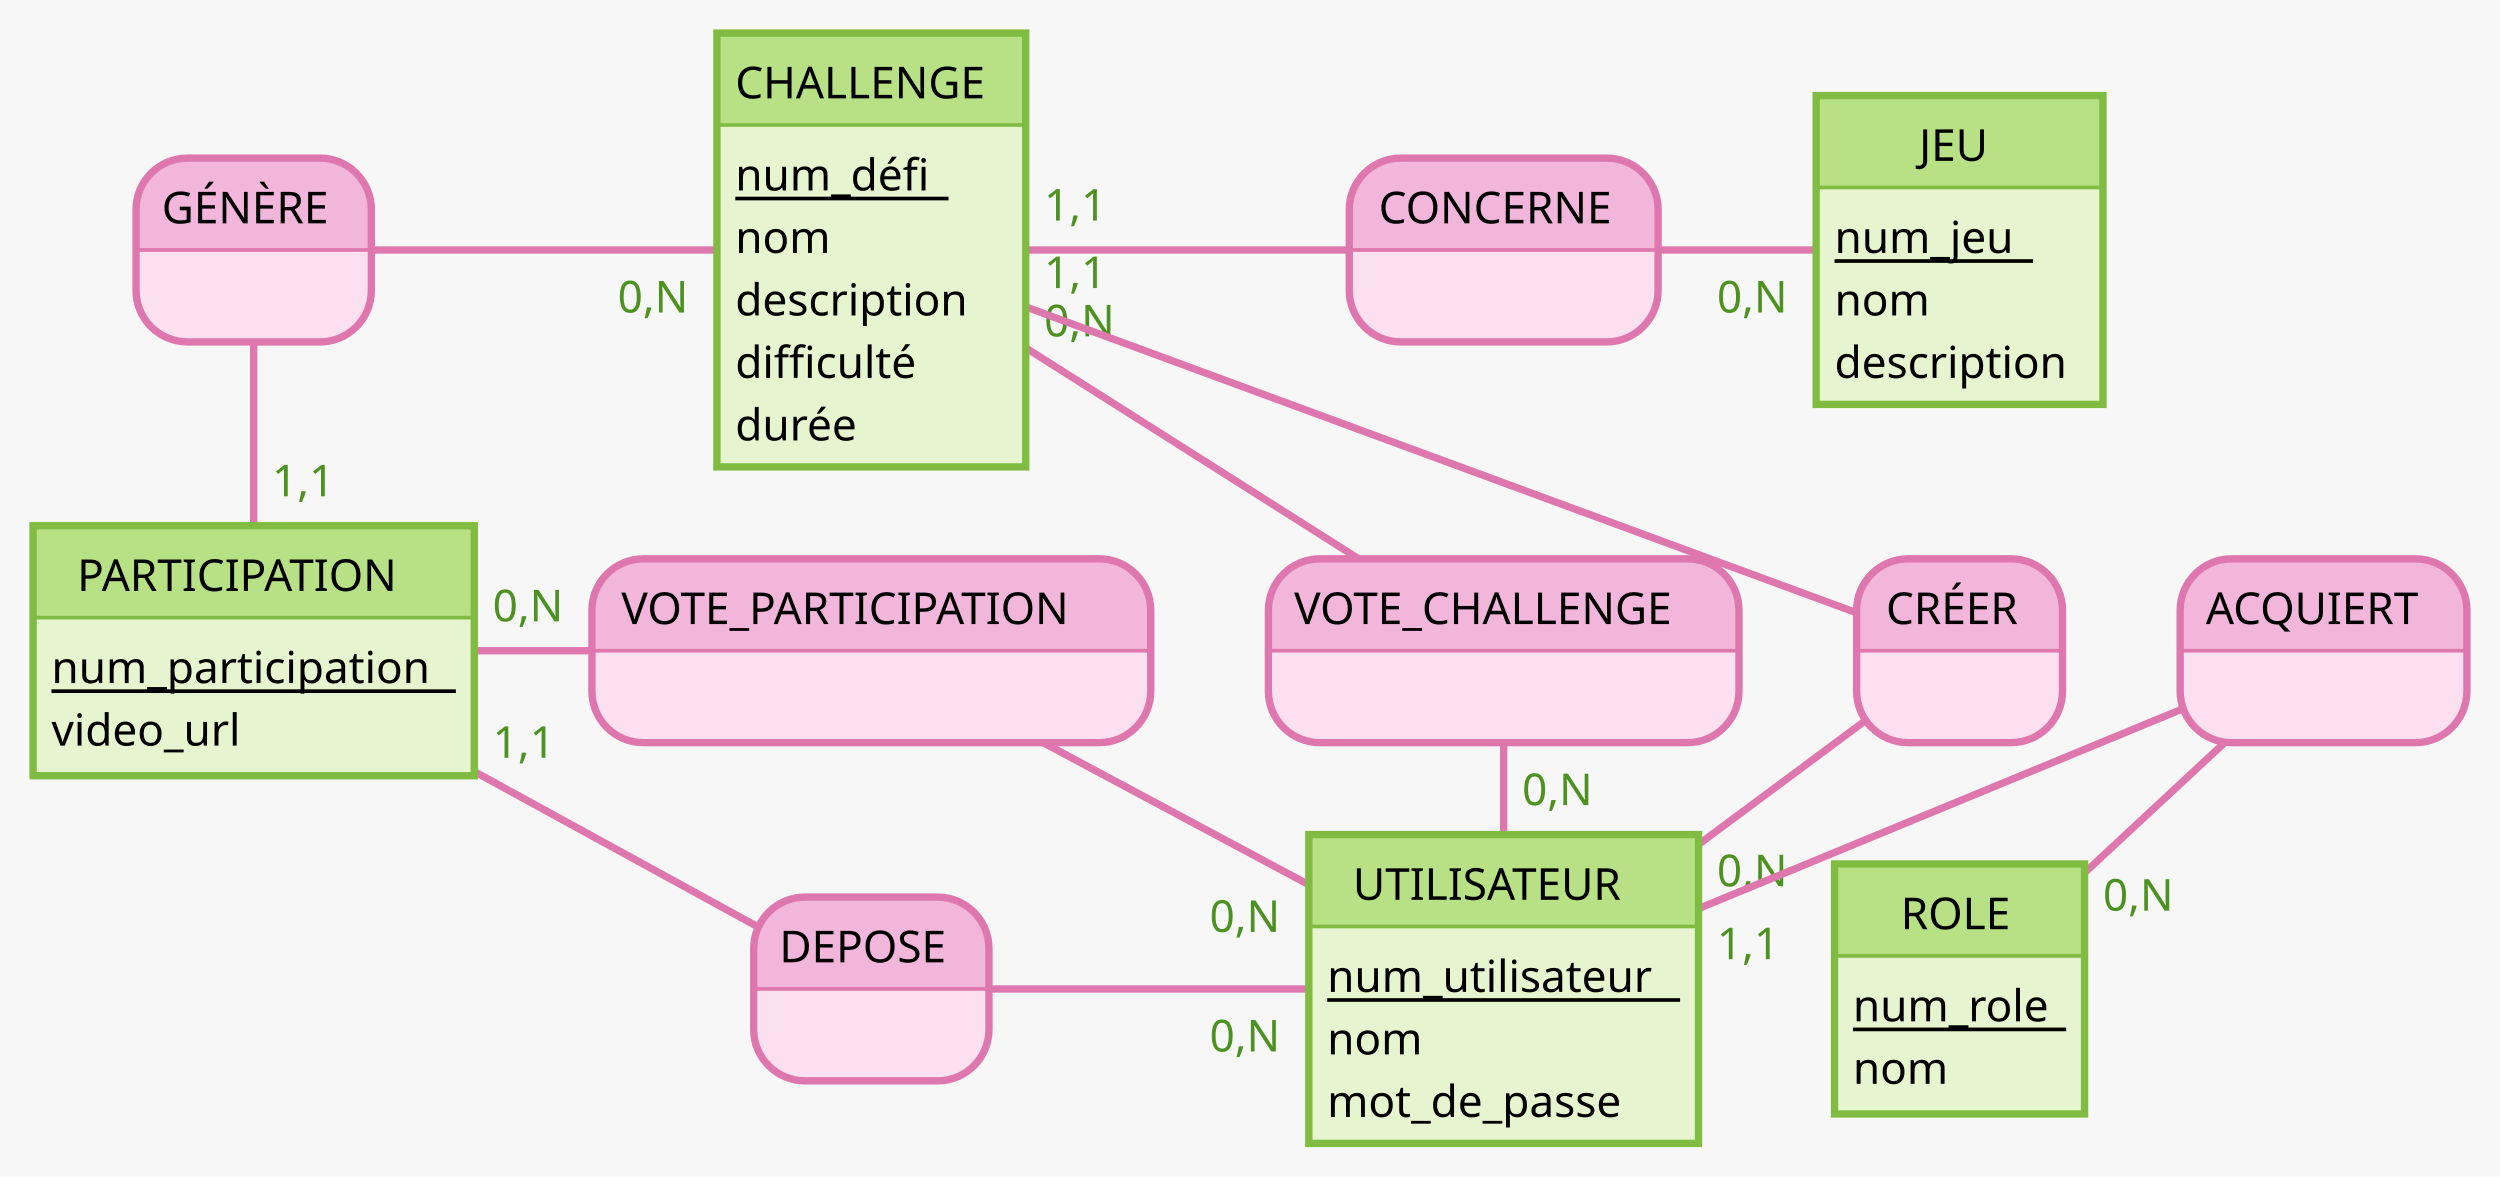
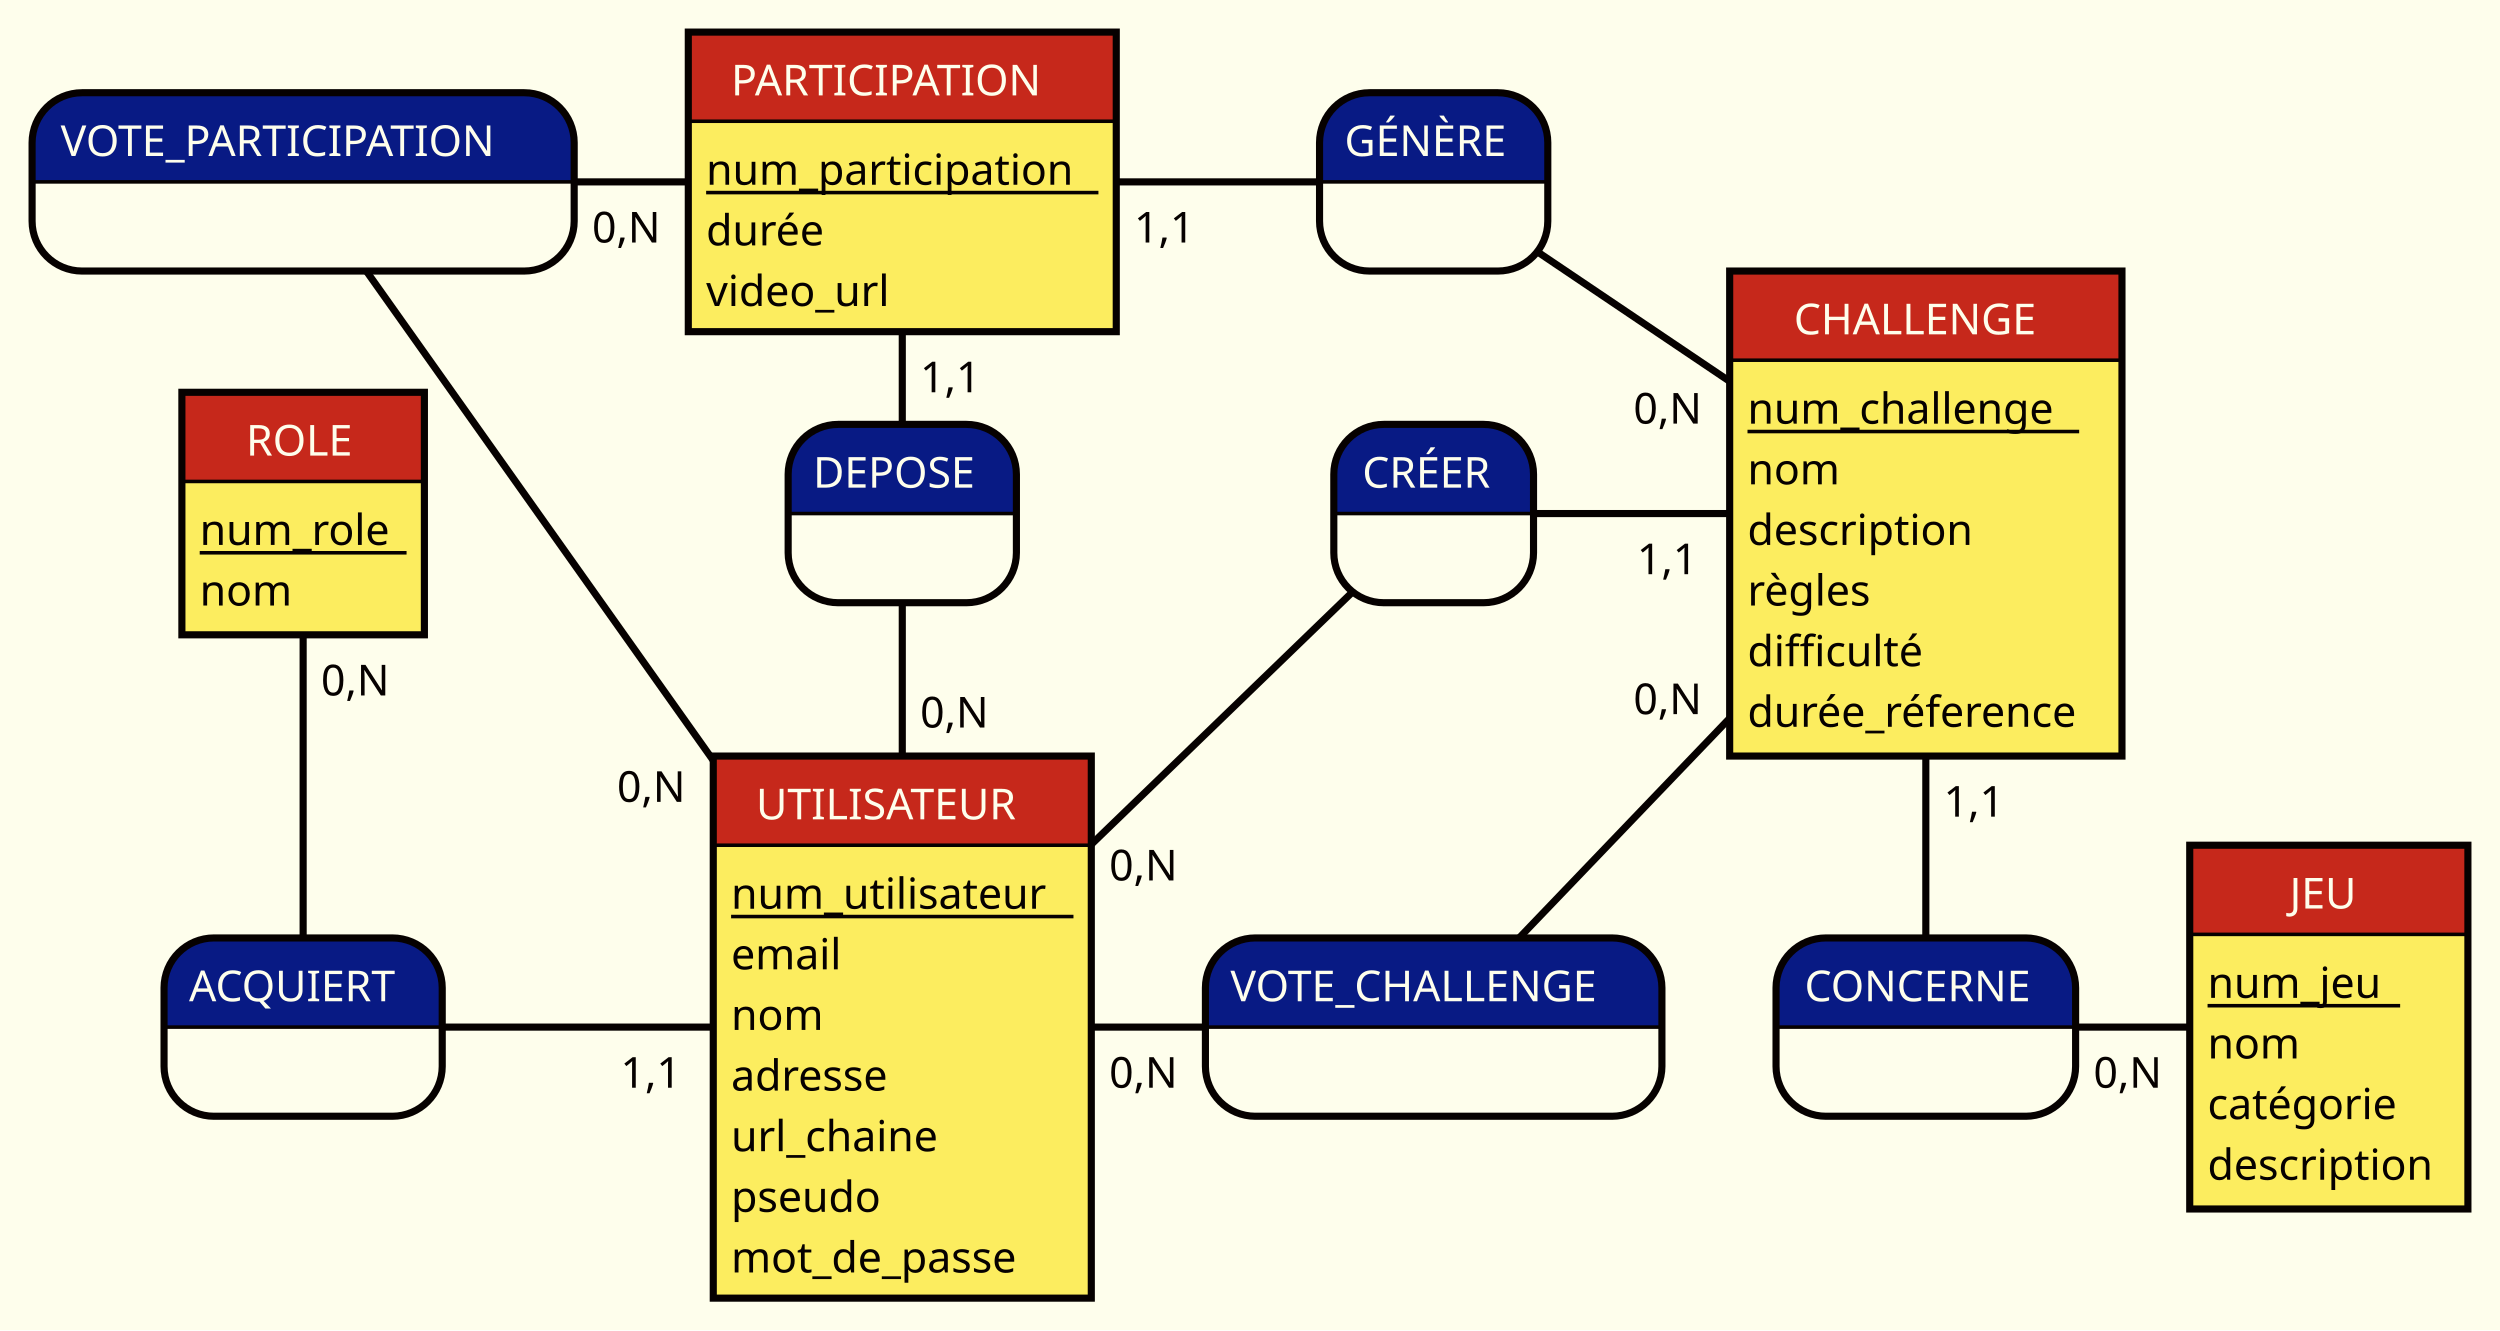
- <svg xmlns="http://www.w3.org/2000/svg" width="680" height="320" viewBox="0 0 680 320">
-   <rect x="0" y="0" width="680" height="320" fill="#f7f7f7" stroke="none" stroke-width="0" />
+ <svg xmlns="http://www.w3.org/2000/svg" width="701" height="373" viewBox="0 0 701 373">
+   <rect x="0" y="0" width="701" height="373" fill="#fefeec" stroke="none" stroke-width="0" />
  <g>
-     <line x1="237" y1="68" x2="69" y2="68" stroke="#de77ae" stroke-width="2" />
-     <line x1="69" y1="177" x2="69" y2="68" stroke="#de77ae" stroke-width="2" />
+     <line x1="253" y1="288" x2="85" y2="51" stroke="#060100" stroke-width="2" />
+     <line x1="253" y1="51" x2="85" y2="51" stroke="#060100" stroke-width="2" />
    <g>
-       <path d="M87 43 a14 14 90 0 1 14 14 V68 h-64 V57 a14 14 90 0 1 14 -14" fill="#f1b6da" stroke="#f1b6da" stroke-width="0" />
-       <path d="M101 68 v11 a14 14 90 0 1 -14 14 H51 a14 14 90 0 1 -14 -14 V68 H64" fill="#fde0ef" stroke="#fde0ef" stroke-width="0" />
-       <rect x="37" y="43" width="64" height="50" fill="none" rx="14" stroke="#de77ae" stroke-width="2" />
-       <line x1="37" y1="68" x2="101" y2="68" stroke="#de77ae" stroke-width="1" />
-       <text x="44" y="60.75" fill="#000000" font-family="Verdana" font-size="12">GÉNÈRE</text>
+       <path d="M147 26 a14 14 90 0 1 14 14 V51 h-152 V40 a14 14 90 0 1 14 -14" fill="#081a84" stroke="#081a84" stroke-width="0" />
+       <path d="M161 51 v11 a14 14 90 0 1 -14 14 H23 a14 14 90 0 1 -14 -14 V51 H152" fill="#fefeec" stroke="#fefeec" stroke-width="0" />
+       <rect x="9" y="26" width="152" height="50" fill="none" rx="14" stroke="#060100" stroke-width="2" />
+       <line x1="9" y1="51" x2="161" y2="51" stroke="#060100" stroke-width="1" />
+       <text x="17" y="43.75" fill="#fefeec" font-family="Verdana" font-size="12">VOTE_PARTICIPATION</text>
    </g>
-     <text x="168" y="85" fill="#4d9221" font-family="Verdana" font-size="12">0,N</text>
-     <text x="74" y="135" fill="#4d9221" font-family="Verdana" font-size="12">1,1</text>
+     <text x="173" y="224.84" fill="#060100" font-family="Verdana" font-size="12">0,N</text>
+     <text x="166" y="68" fill="#060100" font-family="Verdana" font-size="12">0,N</text>
  </g>
  <g>
-     <line x1="237" y1="68" x2="409" y2="68" stroke="#de77ae" stroke-width="2" />
-     <line x1="533" y1="68" x2="409" y2="68" stroke="#de77ae" stroke-width="2" />
+     <line x1="540" y1="144" x2="402" y2="51" stroke="#060100" stroke-width="2" />
+     <line x1="253" y1="51" x2="402" y2="51" stroke="#060100" stroke-width="2" />
    <g>
-       <path d="M437 43 a14 14 90 0 1 14 14 V68 h-84 V57 a14 14 90 0 1 14 -14" fill="#f1b6da" stroke="#f1b6da" stroke-width="0" />
-       <path d="M451 68 v11 a14 14 90 0 1 -14 14 H381 a14 14 90 0 1 -14 -14 V68 H84" fill="#fde0ef" stroke="#fde0ef" stroke-width="0" />
-       <rect x="367" y="43" width="84" height="50" fill="none" rx="14" stroke="#de77ae" stroke-width="2" />
-       <line x1="367" y1="68" x2="451" y2="68" stroke="#de77ae" stroke-width="1" />
-       <text x="375" y="60.75" fill="#000000" font-family="Verdana" font-size="12">CONCERNE</text>
+       <path d="M420 26 a14 14 90 0 1 14 14 V51 h-64 V40 a14 14 90 0 1 14 -14" fill="#081a84" stroke="#081a84" stroke-width="0" />
+       <path d="M434 51 v11 a14 14 90 0 1 -14 14 H384 a14 14 90 0 1 -14 -14 V51 H64" fill="#fefeec" stroke="#fefeec" stroke-width="0" />
+       <rect x="370" y="26" width="64" height="50" fill="none" rx="14" stroke="#060100" stroke-width="2" />
+       <line x1="370" y1="51" x2="434" y2="51" stroke="#060100" stroke-width="1" />
+       <text x="377" y="43.75" fill="#fefeec" font-family="Verdana" font-size="12">GÉNÈRE</text>
    </g>
-     <text x="284" y="60" fill="#4d9221" font-family="Verdana" font-size="12">1,1</text>
-     <text x="467" y="85" fill="#4d9221" font-family="Verdana" font-size="12">0,N</text>
+     <text x="458" y="118.78" fill="#060100" font-family="Verdana" font-size="12">0,N</text>
+     <text x="318" y="68" fill="#060100" font-family="Verdana" font-size="12">1,1</text>
  </g>
  <g>
-     <line x1="409" y1="269" x2="237" y2="177" stroke="#de77ae" stroke-width="2" />
-     <line x1="69" y1="177" x2="237" y2="177" stroke="#de77ae" stroke-width="2" />
+     <line x1="253" y1="288" x2="253" y2="144" stroke="#060100" stroke-width="2" />
+     <line x1="253" y1="51" x2="253" y2="144" stroke="#060100" stroke-width="2" />
    <g>
-       <path d="M299 152 a14 14 90 0 1 14 14 V177 h-152 V166 a14 14 90 0 1 14 -14" fill="#f1b6da" stroke="#f1b6da" stroke-width="0" />
-       <path d="M313 177 v11 a14 14 90 0 1 -14 14 H175 a14 14 90 0 1 -14 -14 V177 H152" fill="#fde0ef" stroke="#fde0ef" stroke-width="0" />
-       <rect x="161" y="152" width="152" height="50" fill="none" rx="14" stroke="#de77ae" stroke-width="2" />
-       <line x1="161" y1="177" x2="313" y2="177" stroke="#de77ae" stroke-width="1" />
-       <text x="169" y="169.75" fill="#000000" font-family="Verdana" font-size="12">VOTE_PARTICIPATION</text>
+       <path d="M271 119 a14 14 90 0 1 14 14 V144 h-64 V133 a14 14 90 0 1 14 -14" fill="#081a84" stroke="#081a84" stroke-width="0" />
+       <path d="M285 144 v11 a14 14 90 0 1 -14 14 H235 a14 14 90 0 1 -14 -14 V144 H64" fill="#fefeec" stroke="#fefeec" stroke-width="0" />
+       <rect x="221" y="119" width="64" height="50" fill="none" rx="14" stroke="#060100" stroke-width="2" />
+       <line x1="221" y1="144" x2="285" y2="144" stroke="#060100" stroke-width="1" />
+       <text x="228" y="136.75" fill="#fefeec" font-family="Verdana" font-size="12">DEPOSE</text>
    </g>
-     <text x="329" y="253.48" fill="#4d9221" font-family="Verdana" font-size="12">0,N</text>
-     <text x="134" y="169" fill="#4d9221" font-family="Verdana" font-size="12">0,N</text>
+     <text x="258" y="204" fill="#060100" font-family="Verdana" font-size="12">0,N</text>
+     <text x="258" y="110" fill="#060100" font-family="Verdana" font-size="12">1,1</text>
  </g>
  <g>
-     <line x1="409" y1="269" x2="409" y2="177" stroke="#de77ae" stroke-width="2" />
-     <line x1="237" y1="68" x2="409" y2="177" stroke="#de77ae" stroke-width="2" />
+     <line x1="253" y1="288" x2="402" y2="144" stroke="#060100" stroke-width="2" />
+     <line x1="540" y1="144" x2="402" y2="144" stroke="#060100" stroke-width="2" />
    <g>
-       <path d="M459 152 a14 14 90 0 1 14 14 V177 h-128 V166 a14 14 90 0 1 14 -14" fill="#f1b6da" stroke="#f1b6da" stroke-width="0" />
-       <path d="M473 177 v11 a14 14 90 0 1 -14 14 H359 a14 14 90 0 1 -14 -14 V177 H128" fill="#fde0ef" stroke="#fde0ef" stroke-width="0" />
-       <rect x="345" y="152" width="128" height="50" fill="none" rx="14" stroke="#de77ae" stroke-width="2" />
-       <line x1="345" y1="177" x2="473" y2="177" stroke="#de77ae" stroke-width="1" />
-       <text x="352" y="169.75" fill="#000000" font-family="Verdana" font-size="12">VOTE_CHALLENGE</text>
+       <path d="M416 119 a14 14 90 0 1 14 14 V144 h-56 V133 a14 14 90 0 1 14 -14" fill="#081a84" stroke="#081a84" stroke-width="0" />
+       <path d="M430 144 v11 a14 14 90 0 1 -14 14 H388 a14 14 90 0 1 -14 -14 V144 H56" fill="#fefeec" stroke="#fefeec" stroke-width="0" />
+       <rect x="374" y="119" width="56" height="50" fill="none" rx="14" stroke="#060100" stroke-width="2" />
+       <line x1="374" y1="144" x2="430" y2="144" stroke="#060100" stroke-width="1" />
+       <text x="382" y="136.75" fill="#fefeec" font-family="Verdana" font-size="12">CRÉER</text>
    </g>
-     <text x="414" y="219" fill="#4d9221" font-family="Verdana" font-size="12">0,N</text>
-     <text x="284" y="91.5" fill="#4d9221" font-family="Verdana" font-size="12">0,N</text>
+     <text x="311" y="246.88" fill="#060100" font-family="Verdana" font-size="12">0,N</text>
+     <text x="459" y="161" fill="#060100" font-family="Verdana" font-size="12">1,1</text>
  </g>
  <g>
-     <line x1="409" y1="269" x2="533" y2="177" stroke="#de77ae" stroke-width="2" />
-     <line x1="237" y1="68" x2="533" y2="177" stroke="#de77ae" stroke-width="2" />
+     <line x1="253" y1="288" x2="85" y2="288" stroke="#060100" stroke-width="2" />
+     <line x1="85" y1="144" x2="85" y2="288" stroke="#060100" stroke-width="2" />
    <g>
-       <path d="M547 152 a14 14 90 0 1 14 14 V177 h-56 V166 a14 14 90 0 1 14 -14" fill="#f1b6da" stroke="#f1b6da" stroke-width="0" />
-       <path d="M561 177 v11 a14 14 90 0 1 -14 14 H519 a14 14 90 0 1 -14 -14 V177 H56" fill="#fde0ef" stroke="#fde0ef" stroke-width="0" />
-       <rect x="505" y="152" width="56" height="50" fill="none" rx="14" stroke="#de77ae" stroke-width="2" />
-       <line x1="505" y1="177" x2="561" y2="177" stroke="#de77ae" stroke-width="1" />
-       <text x="513" y="169.75" fill="#000000" font-family="Verdana" font-size="12">CRÉER</text>
+       <path d="M110 263 a14 14 90 0 1 14 14 V288 h-78 V277 a14 14 90 0 1 14 -14" fill="#081a84" stroke="#081a84" stroke-width="0" />
+       <path d="M124 288 v11 a14 14 90 0 1 -14 14 H60 a14 14 90 0 1 -14 -14 V288 H78" fill="#fefeec" stroke="#fefeec" stroke-width="0" />
+       <rect x="46" y="263" width="78" height="50" fill="none" rx="14" stroke="#060100" stroke-width="2" />
+       <line x1="46" y1="288" x2="124" y2="288" stroke="#060100" stroke-width="1" />
+       <text x="53" y="280.75" fill="#fefeec" font-family="Verdana" font-size="12">ACQUIERT</text>
    </g>
-     <text x="467" y="241.07" fill="#4d9221" font-family="Verdana" font-size="12">0,N</text>
-     <text x="284" y="78.35" fill="#4d9221" font-family="Verdana" font-size="12">1,1</text>
+     <text x="174" y="305" fill="#060100" font-family="Verdana" font-size="12">1,1</text>
+     <text x="90" y="195" fill="#060100" font-family="Verdana" font-size="12">0,N</text>
  </g>
  <g>
-     <line x1="409" y1="269" x2="632" y2="177" stroke="#de77ae" stroke-width="2" />
-     <line x1="533" y1="269" x2="632" y2="177" stroke="#de77ae" stroke-width="2" />
+     <line x1="253" y1="288" x2="402" y2="288" stroke="#060100" stroke-width="2" />
+     <line x1="540" y1="144" x2="402" y2="288" stroke="#060100" stroke-width="2" />
    <g>
-       <path d="M657 152 a14 14 90 0 1 14 14 V177 h-78 V166 a14 14 90 0 1 14 -14" fill="#f1b6da" stroke="#f1b6da" stroke-width="0" />
-       <path d="M671 177 v11 a14 14 90 0 1 -14 14 H607 a14 14 90 0 1 -14 -14 V177 H78" fill="#fde0ef" stroke="#fde0ef" stroke-width="0" />
-       <rect x="593" y="152" width="78" height="50" fill="none" rx="14" stroke="#de77ae" stroke-width="2" />
-       <line x1="593" y1="177" x2="671" y2="177" stroke="#de77ae" stroke-width="1" />
-       <text x="600" y="169.75" fill="#000000" font-family="Verdana" font-size="12">ACQUIERT</text>
+       <path d="M452 263 a14 14 90 0 1 14 14 V288 h-128 V277 a14 14 90 0 1 14 -14" fill="#081a84" stroke="#081a84" stroke-width="0" />
+       <path d="M466 288 v11 a14 14 90 0 1 -14 14 H352 a14 14 90 0 1 -14 -14 V288 H128" fill="#fefeec" stroke="#fefeec" stroke-width="0" />
+       <rect x="338" y="263" width="128" height="50" fill="none" rx="14" stroke="#060100" stroke-width="2" />
+       <line x1="338" y1="288" x2="466" y2="288" stroke="#060100" stroke-width="1" />
+       <text x="345" y="280.75" fill="#fefeec" font-family="Verdana" font-size="12">VOTE_CHALLENGE</text>
    </g>
-     <text x="467" y="260.9" fill="#4d9221" font-family="Verdana" font-size="12">1,1</text>
-     <text x="572" y="247.7" fill="#4d9221" font-family="Verdana" font-size="12">0,N</text>
+     <text x="311" y="305" fill="#060100" font-family="Verdana" font-size="12">0,N</text>
+     <text x="458" y="200.25" fill="#060100" font-family="Verdana" font-size="12">0,N</text>
  </g>
  <g>
-     <line x1="409" y1="269" x2="237" y2="269" stroke="#de77ae" stroke-width="2" />
-     <line x1="69" y1="177" x2="237" y2="269" stroke="#de77ae" stroke-width="2" />
+     <line x1="540" y1="144" x2="540" y2="288" stroke="#060100" stroke-width="2" />
+     <line x1="653" y1="288" x2="540" y2="288" stroke="#060100" stroke-width="2" />
    <g>
-       <path d="M255 244 a14 14 90 0 1 14 14 V269 h-64 V258 a14 14 90 0 1 14 -14" fill="#f1b6da" stroke="#f1b6da" stroke-width="0" />
-       <path d="M269 269 v11 a14 14 90 0 1 -14 14 H219 a14 14 90 0 1 -14 -14 V269 H64" fill="#fde0ef" stroke="#fde0ef" stroke-width="0" />
-       <rect x="205" y="244" width="64" height="50" fill="none" rx="14" stroke="#de77ae" stroke-width="2" />
-       <line x1="205" y1="269" x2="269" y2="269" stroke="#de77ae" stroke-width="1" />
-       <text x="212" y="261.75" fill="#000000" font-family="Verdana" font-size="12">DEPOSE</text>
+       <path d="M568 263 a14 14 90 0 1 14 14 V288 h-84 V277 a14 14 90 0 1 14 -14" fill="#081a84" stroke="#081a84" stroke-width="0" />
+       <path d="M582 288 v11 a14 14 90 0 1 -14 14 H512 a14 14 90 0 1 -14 -14 V288 H84" fill="#fefeec" stroke="#fefeec" stroke-width="0" />
+       <rect x="498" y="263" width="84" height="50" fill="none" rx="14" stroke="#060100" stroke-width="2" />
+       <line x1="498" y1="288" x2="582" y2="288" stroke="#060100" stroke-width="1" />
+       <text x="506" y="280.75" fill="#fefeec" font-family="Verdana" font-size="12">CONCERNE</text>
    </g>
-     <text x="329" y="286" fill="#4d9221" font-family="Verdana" font-size="12">0,N</text>
-     <text x="134" y="206.12" fill="#4d9221" font-family="Verdana" font-size="12">1,1</text>
+     <text x="545" y="229" fill="#060100" font-family="Verdana" font-size="12">1,1</text>
+     <text x="587" y="305" fill="#060100" font-family="Verdana" font-size="12">0,N</text>
  </g>
  <g>
    <g>
-       <rect x="195" y="9" width="84" height="25" fill="#b8e186" stroke="none" stroke-width="0" opacity="1" />
-       <rect x="195" y="34" width="84" height="93" fill="#e6f5d0" stroke="none" stroke-width="0" opacity="1" />
-       <rect x="195" y="9" width="84" height="118" fill="none" stroke="#7fbc41" stroke-width="2" opacity="1" />
-       <line x1="195" y1="34" x2="279" y2="34" stroke="#7fbc41" stroke-width="1" />
+       <rect x="193" y="9" width="120" height="25" fill="#c6281b" stroke="none" stroke-width="0" opacity="1" />
+       <rect x="193" y="34" width="120" height="59" fill="#fced5f" stroke="none" stroke-width="0" opacity="1" />
+       <rect x="193" y="9" width="120" height="84" fill="none" stroke="#060100" stroke-width="2" opacity="1" />
+       <line x1="193" y1="34" x2="313" y2="34" stroke="#060100" stroke-width="1" />
    </g>
-     <text x="200" y="26.75" fill="#000000" font-family="Verdana" font-size="12">CHALLENGE</text>
-     <text x="200" y="51.8" fill="#000000" font-family="Verdana" font-size="12">num_défi</text>
-     <line x1="200" y1="54" x2="258" y2="54" stroke="#000000" stroke-width="1" />
-     <text x="200" y="68.8" fill="#000000" font-family="Verdana" font-size="12">nom</text>
-     <text x="200" y="85.8" fill="#000000" font-family="Verdana" font-size="12">description</text>
-     <text x="200" y="102.8" fill="#000000" font-family="Verdana" font-size="12">difficulté</text>
-     <text x="200" y="119.8" fill="#000000" font-family="Verdana" font-size="12">durée</text>
+     <text x="205" y="26.75" fill="#fefeec" font-family="Verdana" font-size="12">PARTICIPATION</text>
+     <text x="198" y="51.8" fill="#060100" font-family="Verdana" font-size="12">num_participation</text>
+     <line x1="198" y1="54" x2="308" y2="54" stroke="#060100" stroke-width="1" />
+     <text x="198" y="68.8" fill="#060100" font-family="Verdana" font-size="12">durée</text>
+     <text x="198" y="85.8" fill="#060100" font-family="Verdana" font-size="12">video_url</text>
  </g>
  <g>
    <g>
-       <rect x="494" y="26" width="78" height="25" fill="#b8e186" stroke="none" stroke-width="0" opacity="1" />
-       <rect x="494" y="51" width="78" height="59" fill="#e6f5d0" stroke="none" stroke-width="0" opacity="1" />
-       <rect x="494" y="26" width="78" height="84" fill="none" stroke="#7fbc41" stroke-width="2" opacity="1" />
-       <line x1="494" y1="51" x2="572" y2="51" stroke="#7fbc41" stroke-width="1" />
+       <rect x="51" y="110" width="68" height="25" fill="#c6281b" stroke="none" stroke-width="0" opacity="1" />
+       <rect x="51" y="135" width="68" height="43" fill="#fced5f" stroke="none" stroke-width="0" opacity="1" />
+       <rect x="51" y="110" width="68" height="68" fill="none" stroke="#060100" stroke-width="2" opacity="1" />
+       <line x1="51" y1="135" x2="119" y2="135" stroke="#060100" stroke-width="1" />
    </g>
-     <text x="522" y="43.75" fill="#000000" font-family="Verdana" font-size="12">JEU</text>
-     <text x="499" y="68.8" fill="#000000" font-family="Verdana" font-size="12">num_jeu</text>
-     <line x1="499" y1="71" x2="553" y2="71" stroke="#000000" stroke-width="1" />
-     <text x="499" y="85.8" fill="#000000" font-family="Verdana" font-size="12">nom</text>
-     <text x="499" y="102.8" fill="#000000" font-family="Verdana" font-size="12">description</text>
+     <text x="69" y="127.75" fill="#fefeec" font-family="Verdana" font-size="12">ROLE</text>
+     <text x="56" y="152.8" fill="#060100" font-family="Verdana" font-size="12">num_role</text>
+     <line x1="56" y1="155" x2="114" y2="155" stroke="#060100" stroke-width="1" />
+     <text x="56" y="169.8" fill="#060100" font-family="Verdana" font-size="12">nom</text>
  </g>
  <g>
    <g>
-       <rect x="9" y="143" width="120" height="25" fill="#b8e186" stroke="none" stroke-width="0" opacity="1" />
-       <rect x="9" y="168" width="120" height="43" fill="#e6f5d0" stroke="none" stroke-width="0" opacity="1" />
-       <rect x="9" y="143" width="120" height="68" fill="none" stroke="#7fbc41" stroke-width="2" opacity="1" />
-       <line x1="9" y1="168" x2="129" y2="168" stroke="#7fbc41" stroke-width="1" />
+       <rect x="485" y="76" width="110" height="25" fill="#c6281b" stroke="none" stroke-width="0" opacity="1" />
+       <rect x="485" y="101" width="110" height="111" fill="#fced5f" stroke="none" stroke-width="0" opacity="1" />
+       <rect x="485" y="76" width="110" height="136" fill="none" stroke="#060100" stroke-width="2" opacity="1" />
+       <line x1="485" y1="101" x2="595" y2="101" stroke="#060100" stroke-width="1" />
    </g>
-     <text x="21" y="160.75" fill="#000000" font-family="Verdana" font-size="12">PARTICIPATION</text>
-     <text x="14" y="185.8" fill="#000000" font-family="Verdana" font-size="12">num_participation</text>
-     <line x1="14" y1="188" x2="124" y2="188" stroke="#000000" stroke-width="1" />
-     <text x="14" y="202.8" fill="#000000" font-family="Verdana" font-size="12">video_url</text>
+     <text x="503" y="93.75" fill="#fefeec" font-family="Verdana" font-size="12">CHALLENGE</text>
+     <text x="490" y="118.8" fill="#060100" font-family="Verdana" font-size="12">num_challenge</text>
+     <line x1="490" y1="121" x2="583" y2="121" stroke="#060100" stroke-width="1" />
+     <text x="490" y="135.8" fill="#060100" font-family="Verdana" font-size="12">nom</text>
+     <text x="490" y="152.8" fill="#060100" font-family="Verdana" font-size="12">description</text>
+     <text x="490" y="169.8" fill="#060100" font-family="Verdana" font-size="12">règles</text>
+     <text x="490" y="186.8" fill="#060100" font-family="Verdana" font-size="12">difficulté</text>
+     <text x="490" y="203.8" fill="#060100" font-family="Verdana" font-size="12">durée_réference</text>
  </g>
  <g>
    <g>
-       <rect x="356" y="227" width="106" height="25" fill="#b8e186" stroke="none" stroke-width="0" opacity="1" />
-       <rect x="356" y="252" width="106" height="59" fill="#e6f5d0" stroke="none" stroke-width="0" opacity="1" />
-       <rect x="356" y="227" width="106" height="84" fill="none" stroke="#7fbc41" stroke-width="2" opacity="1" />
-       <line x1="356" y1="252" x2="462" y2="252" stroke="#7fbc41" stroke-width="1" />
+       <rect x="200" y="212" width="106" height="25" fill="#c6281b" stroke="none" stroke-width="0" opacity="1" />
+       <rect x="200" y="237" width="106" height="127" fill="#fced5f" stroke="none" stroke-width="0" opacity="1" />
+       <rect x="200" y="212" width="106" height="152" fill="none" stroke="#060100" stroke-width="2" opacity="1" />
+       <line x1="200" y1="237" x2="306" y2="237" stroke="#060100" stroke-width="1" />
    </g>
-     <text x="368" y="244.75" fill="#000000" font-family="Verdana" font-size="12">UTILISATEUR</text>
-     <text x="361" y="269.8" fill="#000000" font-family="Verdana" font-size="12">num_utilisateur</text>
-     <line x1="361" y1="272" x2="457" y2="272" stroke="#000000" stroke-width="1" />
-     <text x="361" y="286.8" fill="#000000" font-family="Verdana" font-size="12">nom</text>
-     <text x="361" y="303.8" fill="#000000" font-family="Verdana" font-size="12">mot_de_passe</text>
+     <text x="212" y="229.75" fill="#fefeec" font-family="Verdana" font-size="12">UTILISATEUR</text>
+     <text x="205" y="254.8" fill="#060100" font-family="Verdana" font-size="12">num_utilisateur</text>
+     <line x1="205" y1="257" x2="301" y2="257" stroke="#060100" stroke-width="1" />
+     <text x="205" y="271.8" fill="#060100" font-family="Verdana" font-size="12">email</text>
+     <text x="205" y="288.8" fill="#060100" font-family="Verdana" font-size="12">nom</text>
+     <text x="205" y="305.8" fill="#060100" font-family="Verdana" font-size="12">adresse</text>
+     <text x="205" y="322.8" fill="#060100" font-family="Verdana" font-size="12">url_chaine</text>
+     <text x="205" y="339.8" fill="#060100" font-family="Verdana" font-size="12">pseudo</text>
+     <text x="205" y="356.8" fill="#060100" font-family="Verdana" font-size="12">mot_de_passe</text>
  </g>
  <g>
    <g>
-       <rect x="499" y="235" width="68" height="25" fill="#b8e186" stroke="none" stroke-width="0" opacity="1" />
-       <rect x="499" y="260" width="68" height="43" fill="#e6f5d0" stroke="none" stroke-width="0" opacity="1" />
-       <rect x="499" y="235" width="68" height="68" fill="none" stroke="#7fbc41" stroke-width="2" opacity="1" />
-       <line x1="499" y1="260" x2="567" y2="260" stroke="#7fbc41" stroke-width="1" />
+       <rect x="614" y="237" width="78" height="25" fill="#c6281b" stroke="none" stroke-width="0" opacity="1" />
+       <rect x="614" y="262" width="78" height="77" fill="#fced5f" stroke="none" stroke-width="0" opacity="1" />
+       <rect x="614" y="237" width="78" height="102" fill="none" stroke="#060100" stroke-width="2" opacity="1" />
+       <line x1="614" y1="262" x2="692" y2="262" stroke="#060100" stroke-width="1" />
    </g>
-     <text x="517" y="252.75" fill="#000000" font-family="Verdana" font-size="12">ROLE</text>
-     <text x="504" y="277.8" fill="#000000" font-family="Verdana" font-size="12">num_role</text>
-     <line x1="504" y1="280" x2="562" y2="280" stroke="#000000" stroke-width="1" />
-     <text x="504" y="294.8" fill="#000000" font-family="Verdana" font-size="12">nom</text>
+     <text x="642" y="254.75" fill="#fefeec" font-family="Verdana" font-size="12">JEU</text>
+     <text x="619" y="279.8" fill="#060100" font-family="Verdana" font-size="12">num_jeu</text>
+     <line x1="619" y1="282" x2="673" y2="282" stroke="#060100" stroke-width="1" />
+     <text x="619" y="296.8" fill="#060100" font-family="Verdana" font-size="12">nom</text>
+     <text x="619" y="313.8" fill="#060100" font-family="Verdana" font-size="12">catégorie</text>
+     <text x="619" y="330.8" fill="#060100" font-family="Verdana" font-size="12">description</text>
  </g>
</svg>
